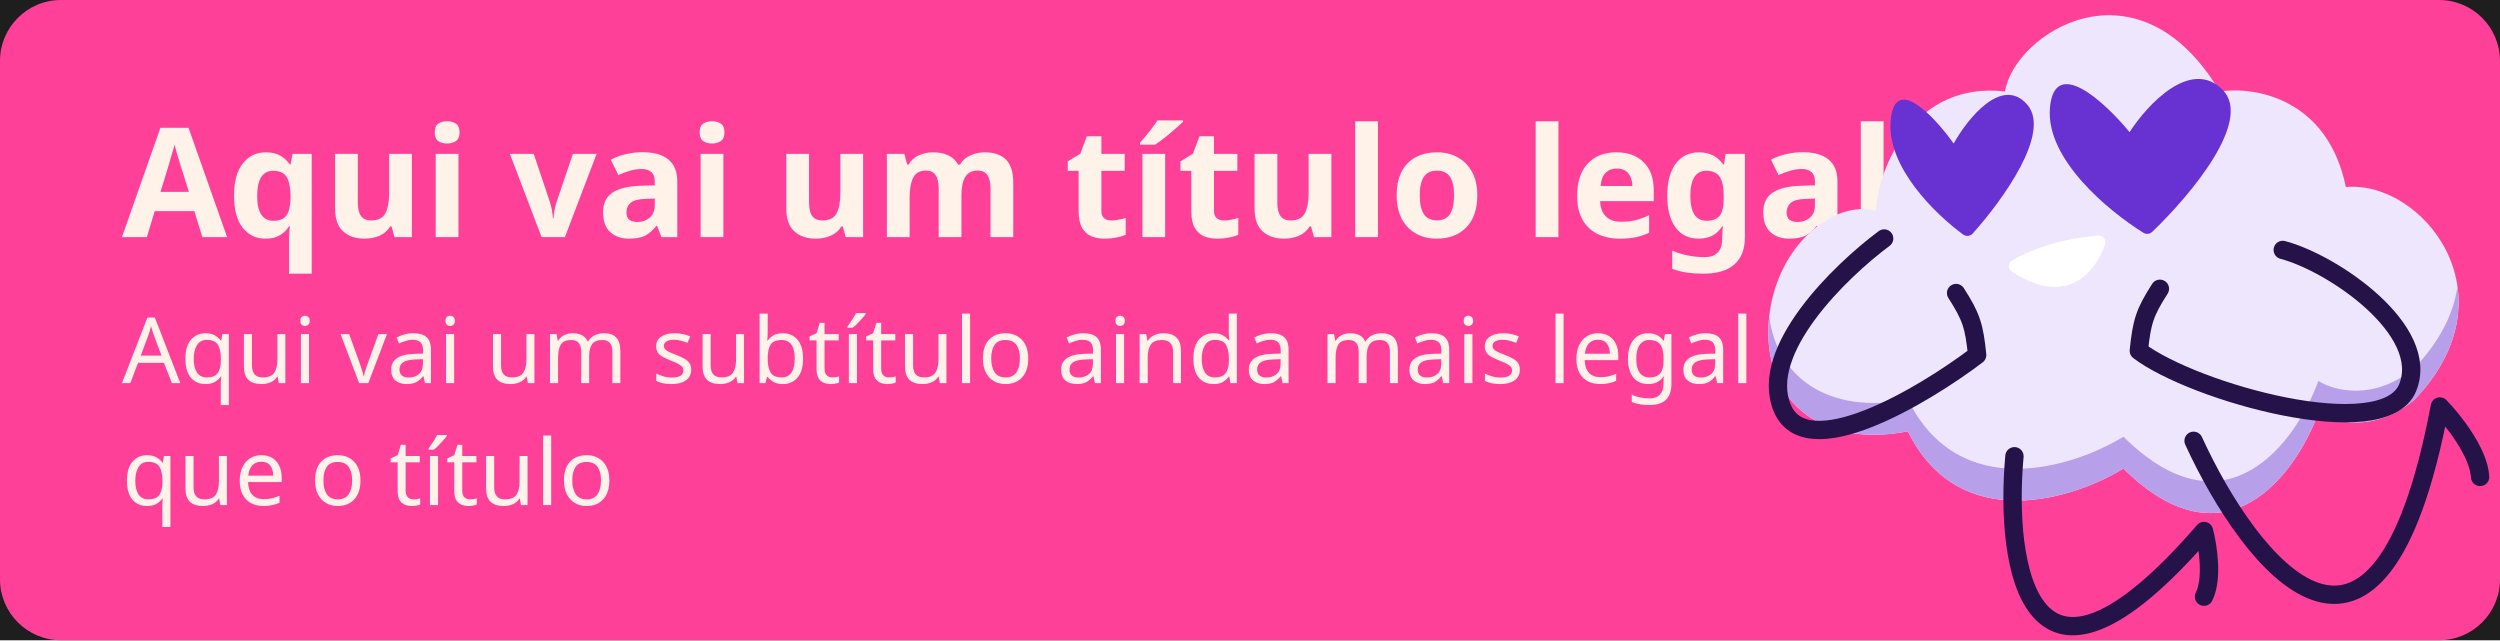
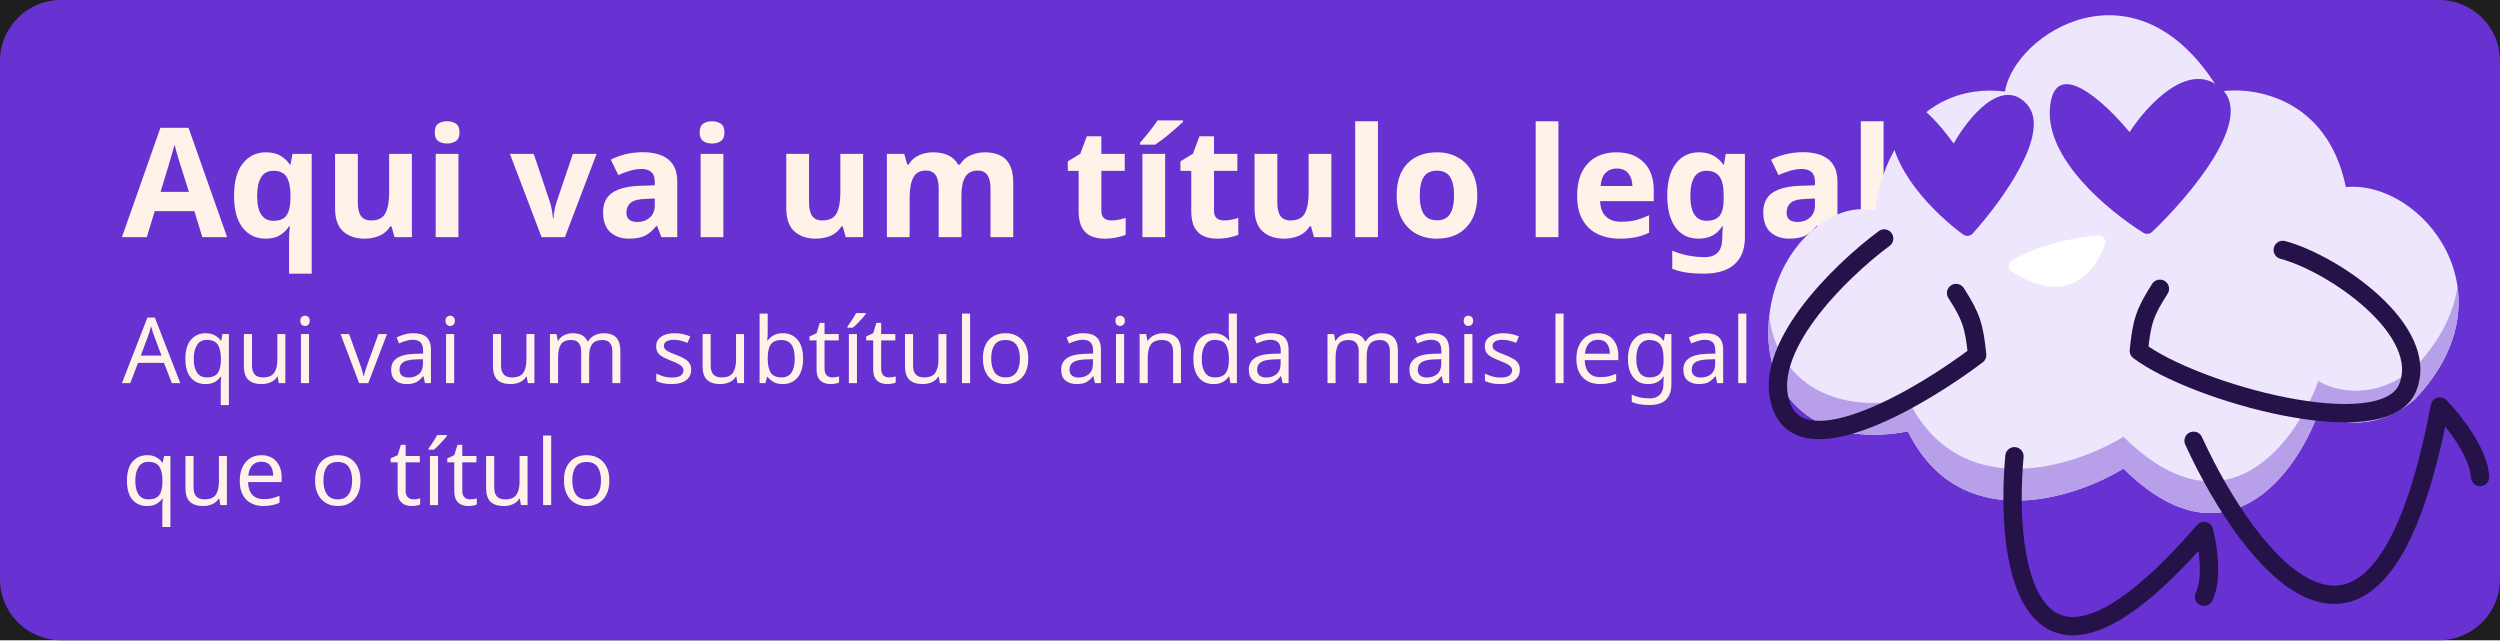
<svg xmlns="http://www.w3.org/2000/svg" width="328" height="84" viewBox="0 0 328 84" fill="none">
  <rect width="328" height="84" fill="#1E1E1E" />
  <g clip-path="url(#clip0_0_1)">
-     <rect width="328" height="84" rx="8" fill="#FF4099" />
+     <rect width="328" height="84" rx="8" fill="#6732D1" />
    <text fill="#FFF2E8" xml:space="preserve" style="white-space: pre" font-family="Source Sans Pro" font-size="20" font-weight="bold" letter-spacing="0em">
      <tspan x="16" y="31.11">Aqui vai um título legal</tspan>
    </text>
    <text fill="#FFF2E8" xml:space="preserve" style="white-space: pre" font-family="Source Sans Pro" font-size="12" letter-spacing="0em">
      <tspan x="16" y="50.266">Aqui vai um subtítulo ainda mais legal </tspan>
      <tspan x="16" y="66.266">que o título</tspan>
    </text>
    <path d="M291.233 12.006C280.402 -6.107 264.258 4.443 263.055 12.006C251.261 10.613 246.406 21.875 246.105 27.681C240.838 26.129 232.912 32.045 232.067 42.063C231.223 52.081 238.384 58.901 250.317 56.593C257.056 70.248 271.978 65.534 278.597 61.47C292.075 74.846 301.261 62.166 304.169 54.155C306.175 55.432 311.51 56.872 316.805 52.413C330.027 38.58 317.692 23.601 307.779 24.546C305.373 12.842 295.745 11.309 291.233 12.006Z" fill="#EEE6FC" />
    <path fill-rule="evenodd" clip-rule="evenodd" d="M232.122 41.505C233.1 49.477 239.885 54.435 250.317 52.417C257.056 66.072 271.978 61.358 278.597 57.294C292.075 70.67 301.261 57.991 304.169 49.979C306.175 51.256 311.51 52.696 316.805 48.237C320.225 44.66 321.935 41.005 322.42 37.569C323.067 42.109 321.656 47.338 316.805 52.413C311.51 56.872 306.175 55.432 304.169 54.155C301.261 62.166 292.075 74.846 278.597 61.47C271.978 65.534 257.056 70.248 250.317 56.593C238.384 58.901 231.223 52.081 232.067 42.063C232.083 41.876 232.101 41.69 232.122 41.505Z" fill="#B89FEA" />
    <path d="M287.796 57.833C295.229 74.03 312.098 95.805 320.107 53.33C321.789 55.047 325.2 59.302 325.391 62.577" stroke="#241249" stroke-width="2.405" stroke-linecap="round" stroke-linejoin="round" />
    <path d="M264.295 59.86C262.997 74.223 266.153 96.291 289.162 69.666C289.661 71.548 290.36 75.907 289.162 78.284" stroke="#241249" stroke-width="2.405" stroke-linecap="round" stroke-linejoin="round" />
    <path d="M247.201 31.291C241.431 35.569 230.679 46.008 233.829 53.541C236.98 61.073 252.191 52.04 259.403 46.582C259.013 42.763 258.636 41.565 256.639 38.447" stroke="#241249" stroke-width="2.405" stroke-linecap="round" stroke-linejoin="round" />
    <path d="M299.494 32.791C306.112 34.533 319.016 43.372 315.865 50.904C312.715 58.437 287.826 51.481 280.615 46.023C281.004 42.204 281.382 41.006 283.379 37.888" stroke="#241249" stroke-width="2.405" stroke-linecap="round" stroke-linejoin="round" />
    <path d="M248.043 15.964C248.485 9.59 253.745 15.22 256.32 18.832C258.16 15.539 262.666 9.909 265.977 13.733C269.132 17.378 262.848 26.136 258.828 30.628C258.498 30.997 257.949 31.056 257.551 30.763C253.823 28.019 247.629 21.944 248.043 15.964Z" fill="#6732D1" />
    <path d="M268.949 14.201C269.506 7.234 276.147 13.388 279.399 17.336C281.721 13.736 287.41 7.582 291.59 11.762C295.623 15.795 287.443 25.556 282.378 30.41C282.058 30.716 281.578 30.77 281.203 30.535C276.528 27.615 268.416 20.855 268.949 14.201Z" fill="#6732D1" />
    <path d="M275.226 30.907C269.697 31.407 265.883 33.012 263.956 34.198C263.409 34.534 263.434 35.289 263.971 35.639C271.126 40.291 274.853 35.85 276.18 32.081C276.4 31.455 275.887 30.847 275.226 30.907Z" fill="white" />
  </g>
  <defs>
    <clipPath id="clip0_0_1">
      <rect width="328" height="84" rx="8" fill="white" />
    </clipPath>
  </defs>
</svg>
